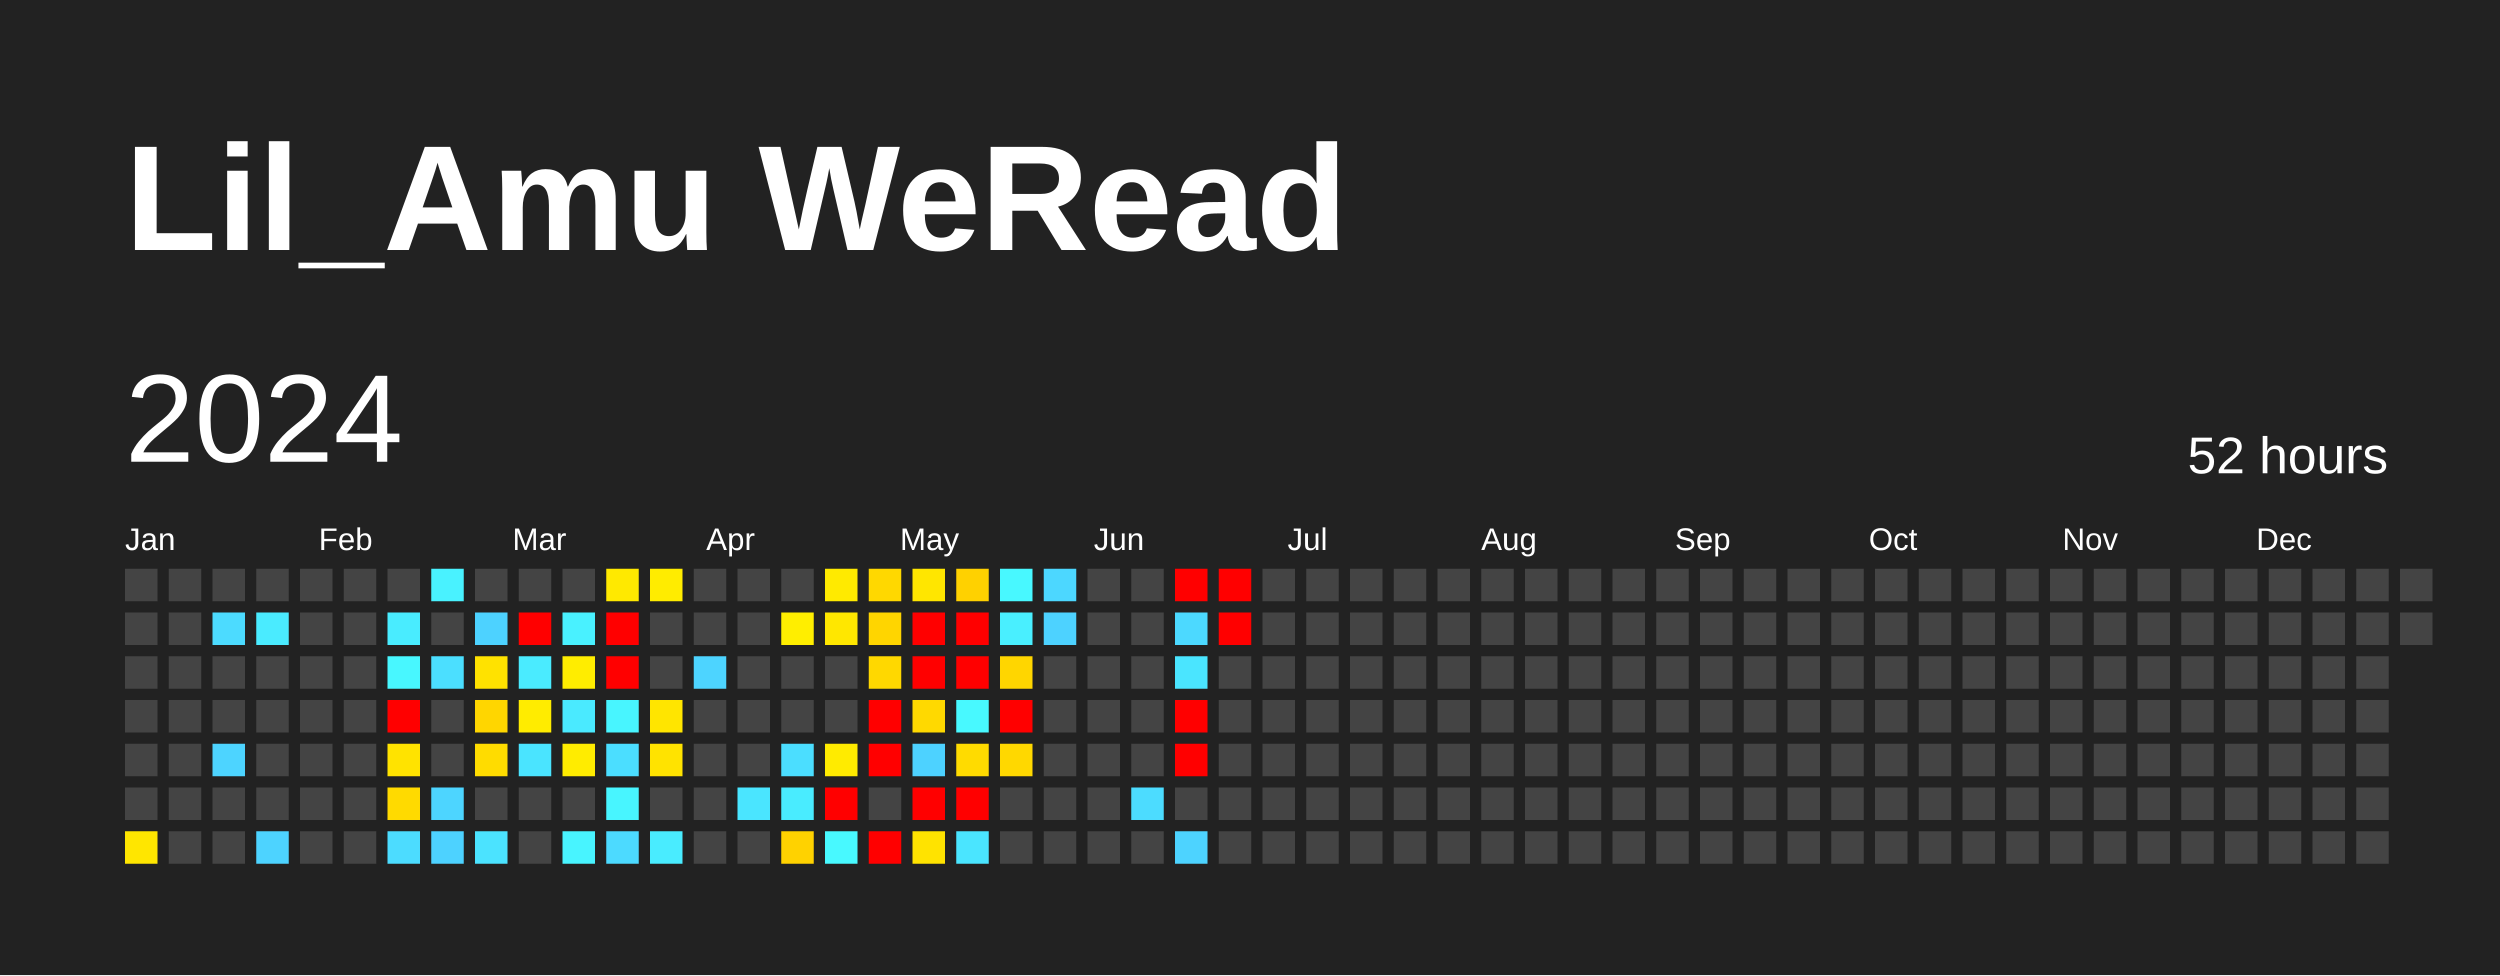
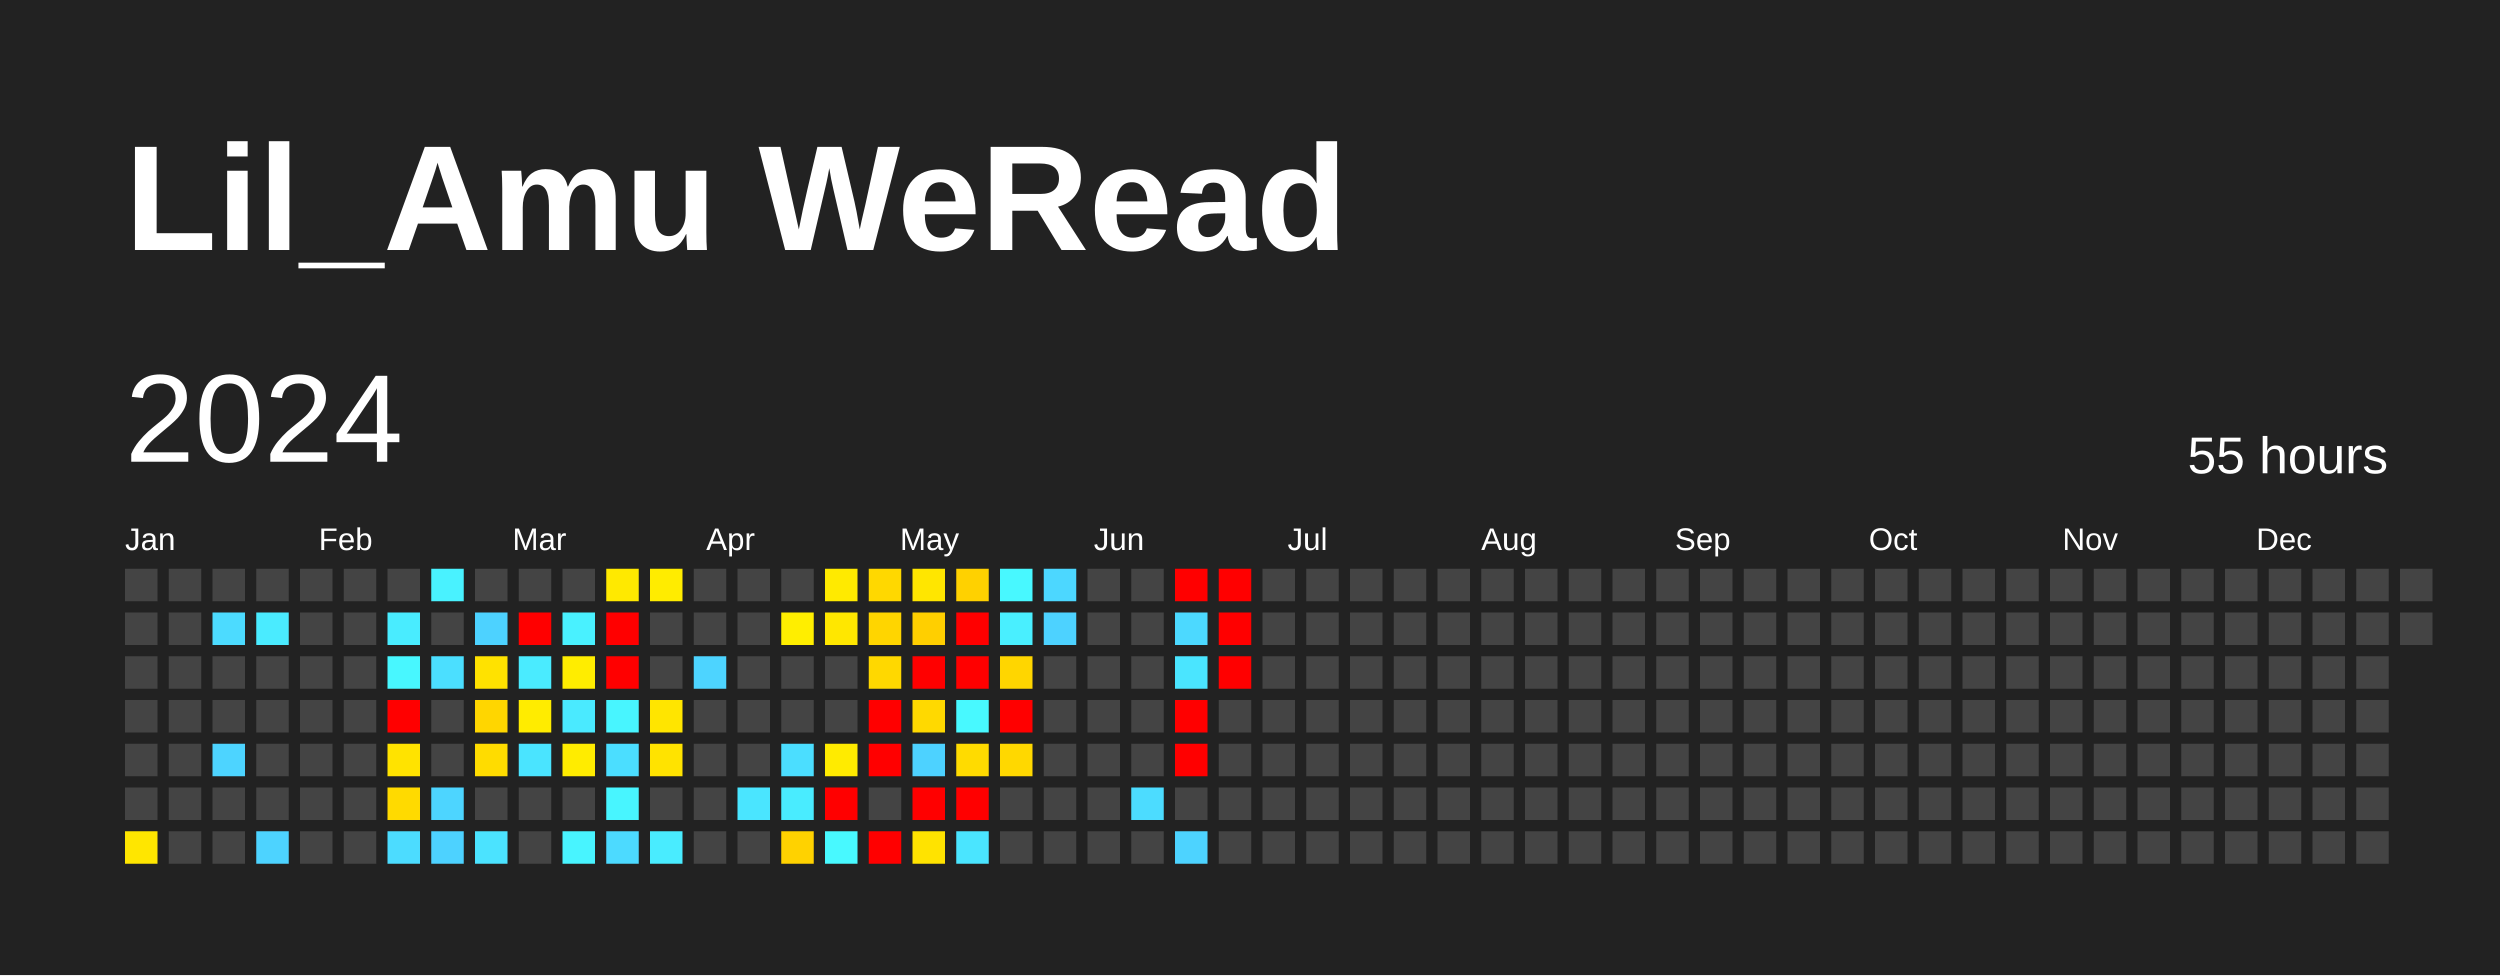
<svg xmlns="http://www.w3.org/2000/svg" baseProfile="full" height="78mm" version="1.1" viewBox="0,0,200,78" width="200mm">
  <defs />
  <rect fill="#222222" height="78" width="200" x="0" y="0" />
  <text fill="#FFFFFF" style="font-size:12px; font-family:Arial; font-weight:bold;" x="10" y="20">Lil_Amu WeRead</text>
  <text dominant-baseline="hanging" fill="#FFFFFF" style="font-size:10.0px; font-family:Arial;" x="10" y="30">2024</text>
-   <text dominant-baseline="hanging" fill="#FFFFFF" style="font-size:4.125px; font-family:Arial;" x="175" y="35">52 hours</text>
+   <text dominant-baseline="hanging" fill="#FFFFFF" style="font-size:4.125px; font-family:Arial;" x="175" y="35">55 hours</text>
  <text fill="#FFFFFF" style="font-size:2.5px; font-family:Arial" x="10.0" y="44">Jan</text>
  <text fill="#FFFFFF" style="font-size:2.5px; font-family:Arial" x="25.5" y="44">Feb</text>
  <text fill="#FFFFFF" style="font-size:2.5px; font-family:Arial" x="41.0" y="44">Mar</text>
  <text fill="#FFFFFF" style="font-size:2.5px; font-family:Arial" x="56.5" y="44">Apr</text>
  <text fill="#FFFFFF" style="font-size:2.5px; font-family:Arial" x="72.0" y="44">May</text>
  <text fill="#FFFFFF" style="font-size:2.5px; font-family:Arial" x="87.5" y="44">Jun</text>
  <text fill="#FFFFFF" style="font-size:2.5px; font-family:Arial" x="103.0" y="44">Jul</text>
  <text fill="#FFFFFF" style="font-size:2.5px; font-family:Arial" x="118.5" y="44">Aug</text>
  <text fill="#FFFFFF" style="font-size:2.5px; font-family:Arial" x="134.0" y="44">Sep</text>
  <text fill="#FFFFFF" style="font-size:2.5px; font-family:Arial" x="149.5" y="44">Oct</text>
  <text fill="#FFFFFF" style="font-size:2.5px; font-family:Arial" x="165.0" y="44">Nov</text>
  <text fill="#FFFFFF" style="font-size:2.5px; font-family:Arial" x="180.5" y="44">Dec</text>
  <rect fill="#444444" height="2.6" width="2.6" x="10.0" y="45.5" />
  <rect fill="#444444" height="2.6" width="2.6" x="10.0" y="49.0" />
  <rect fill="#444444" height="2.6" width="2.6" x="10.0" y="52.5" />
  <rect fill="#444444" height="2.6" width="2.6" x="10.0" y="56.0" />
  <rect fill="#444444" height="2.6" width="2.6" x="10.0" y="59.5" />
  <rect fill="#444444" height="2.6" width="2.6" x="10.0" y="63.0" />
  <rect fill="#ffe600" height="2.6" width="2.6" x="10.0" y="66.5" />
  <rect fill="#444444" height="2.6" width="2.6" x="13.5" y="45.5" />
  <rect fill="#444444" height="2.6" width="2.6" x="13.5" y="49.0" />
  <rect fill="#444444" height="2.6" width="2.6" x="13.5" y="52.5" />
  <rect fill="#444444" height="2.6" width="2.6" x="13.5" y="56.0" />
  <rect fill="#444444" height="2.6" width="2.6" x="13.5" y="59.5" />
  <rect fill="#444444" height="2.6" width="2.6" x="13.5" y="63.0" />
  <rect fill="#444444" height="2.6" width="2.6" x="13.5" y="66.5" />
  <rect fill="#444444" height="2.6" width="2.6" x="17.0" y="45.5" />
  <rect fill="#4cdbff" height="2.6" width="2.6" x="17.0" y="49.0" />
  <rect fill="#444444" height="2.6" width="2.6" x="17.0" y="52.5" />
  <rect fill="#444444" height="2.6" width="2.6" x="17.0" y="56.0" />
  <rect fill="#4dd4ff" height="2.6" width="2.6" x="17.0" y="59.5" />
  <rect fill="#444444" height="2.6" width="2.6" x="17.0" y="63.0" />
  <rect fill="#444444" height="2.6" width="2.6" x="17.0" y="66.5" />
  <rect fill="#444444" height="2.6" width="2.6" x="20.5" y="45.5" />
  <rect fill="#4aebff" height="2.6" width="2.6" x="20.5" y="49.0" />
  <rect fill="#444444" height="2.6" width="2.6" x="20.5" y="52.5" />
  <rect fill="#444444" height="2.6" width="2.6" x="20.5" y="56.0" />
  <rect fill="#444444" height="2.6" width="2.6" x="20.5" y="59.5" />
  <rect fill="#444444" height="2.6" width="2.6" x="20.5" y="63.0" />
  <rect fill="#4dd3ff" height="2.6" width="2.6" x="20.5" y="66.5" />
  <rect fill="#444444" height="2.6" width="2.6" x="24.0" y="45.5" />
  <rect fill="#444444" height="2.6" width="2.6" x="24.0" y="49.0" />
  <rect fill="#444444" height="2.6" width="2.6" x="24.0" y="52.5" />
  <rect fill="#444444" height="2.6" width="2.6" x="24.0" y="56.0" />
  <rect fill="#444444" height="2.6" width="2.6" x="24.0" y="59.5" />
  <rect fill="#444444" height="2.6" width="2.6" x="24.0" y="63.0" />
  <rect fill="#444444" height="2.6" width="2.6" x="24.0" y="66.5" />
  <rect fill="#444444" height="2.6" width="2.6" x="27.5" y="45.5" />
  <rect fill="#444444" height="2.6" width="2.6" x="27.5" y="49.0" />
  <rect fill="#444444" height="2.6" width="2.6" x="27.5" y="52.5" />
  <rect fill="#444444" height="2.6" width="2.6" x="27.5" y="56.0" />
  <rect fill="#444444" height="2.6" width="2.6" x="27.5" y="59.5" />
  <rect fill="#444444" height="2.6" width="2.6" x="27.5" y="63.0" />
  <rect fill="#444444" height="2.6" width="2.6" x="27.5" y="66.5" />
  <rect fill="#444444" height="2.6" width="2.6" x="31.0" y="45.5" />
  <rect fill="#49ecff" height="2.6" width="2.6" x="31.0" y="49.0" />
  <rect fill="#48f7ff" height="2.6" width="2.6" x="31.0" y="52.5" />
  <rect fill="red" height="2.6" width="2.6" x="31.0" y="56.0" />
  <rect fill="#ffe300" height="2.6" width="2.6" x="31.0" y="59.5" />
  <rect fill="#ffda00" height="2.6" width="2.6" x="31.0" y="63.0" />
  <rect fill="#4cdcff" height="2.6" width="2.6" x="31.0" y="66.5" />
  <rect fill="#49f2ff" height="2.6" width="2.6" x="34.5" y="45.5" />
  <rect fill="#444444" height="2.6" width="2.6" x="34.5" y="49.0" />
  <rect fill="#4bdfff" height="2.6" width="2.6" x="34.5" y="52.5" />
  <rect fill="#444444" height="2.6" width="2.6" x="34.5" y="56.0" />
  <rect fill="#444444" height="2.6" width="2.6" x="34.5" y="59.5" />
  <rect fill="#4dd5ff" height="2.6" width="2.6" x="34.5" y="63.0" />
  <rect fill="#4dd2ff" height="2.6" width="2.6" x="34.5" y="66.5" />
  <rect fill="#444444" height="2.6" width="2.6" x="38.0" y="45.5" />
  <rect fill="#4dd2ff" height="2.6" width="2.6" x="38.0" y="49.0" />
  <rect fill="#ffe200" height="2.6" width="2.6" x="38.0" y="52.5" />
  <rect fill="#ffd600" height="2.6" width="2.6" x="38.0" y="56.0" />
  <rect fill="#ffdc00" height="2.6" width="2.6" x="38.0" y="59.5" />
  <rect fill="#444444" height="2.6" width="2.6" x="38.0" y="63.0" />
  <rect fill="#4be3ff" height="2.6" width="2.6" x="38.0" y="66.5" />
  <rect fill="#444444" height="2.6" width="2.6" x="41.5" y="45.5" />
  <rect fill="red" height="2.6" width="2.6" x="41.5" y="49.0" />
  <rect fill="#4aebff" height="2.6" width="2.6" x="41.5" y="52.5" />
  <rect fill="#ffec00" height="2.6" width="2.6" x="41.5" y="56.0" />
  <rect fill="#4ae4ff" height="2.6" width="2.6" x="41.5" y="59.5" />
  <rect fill="#444444" height="2.6" width="2.6" x="41.5" y="63.0" />
  <rect fill="#444444" height="2.6" width="2.6" x="41.5" y="66.5" />
  <rect fill="#444444" height="2.6" width="2.6" x="45.0" y="45.5" />
  <rect fill="#49f1ff" height="2.6" width="2.6" x="45.0" y="49.0" />
  <rect fill="#ffed00" height="2.6" width="2.6" x="45.0" y="52.5" />
  <rect fill="#4aeaff" height="2.6" width="2.6" x="45.0" y="56.0" />
  <rect fill="#ffec00" height="2.6" width="2.6" x="45.0" y="59.5" />
  <rect fill="#444444" height="2.6" width="2.6" x="45.0" y="63.0" />
  <rect fill="#48f4ff" height="2.6" width="2.6" x="45.0" y="66.5" />
  <rect fill="#ffe900" height="2.6" width="2.6" x="48.5" y="45.5" />
  <rect fill="red" height="2.6" width="2.6" x="48.5" y="49.0" />
  <rect fill="red" height="2.6" width="2.6" x="48.5" y="52.5" />
  <rect fill="#48f5ff" height="2.6" width="2.6" x="48.5" y="56.0" />
  <rect fill="#4bdeff" height="2.6" width="2.6" x="48.5" y="59.5" />
  <rect fill="#48f5ff" height="2.6" width="2.6" x="48.5" y="63.0" />
  <rect fill="#4cdaff" height="2.6" width="2.6" x="48.5" y="66.5" />
  <rect fill="#ffec00" height="2.6" width="2.6" x="52.0" y="45.5" />
  <rect fill="#444444" height="2.6" width="2.6" x="52.0" y="49.0" />
  <rect fill="#444444" height="2.6" width="2.6" x="52.0" y="52.5" />
  <rect fill="#ffe500" height="2.6" width="2.6" x="52.0" y="56.0" />
  <rect fill="#ffe300" height="2.6" width="2.6" x="52.0" y="59.5" />
  <rect fill="#444444" height="2.6" width="2.6" x="52.0" y="63.0" />
  <rect fill="#49ecff" height="2.6" width="2.6" x="52.0" y="66.5" />
  <rect fill="#444444" height="2.6" width="2.6" x="55.5" y="45.5" />
  <rect fill="#444444" height="2.6" width="2.6" x="55.5" y="49.0" />
  <rect fill="#4dd4ff" height="2.6" width="2.6" x="55.5" y="52.5" />
  <rect fill="#444444" height="2.6" width="2.6" x="55.5" y="56.0" />
  <rect fill="#444444" height="2.6" width="2.6" x="55.5" y="59.5" />
  <rect fill="#444444" height="2.6" width="2.6" x="55.5" y="63.0" />
  <rect fill="#444444" height="2.6" width="2.6" x="55.5" y="66.5" />
  <rect fill="#444444" height="2.6" width="2.6" x="59.0" y="45.5" />
  <rect fill="#444444" height="2.6" width="2.6" x="59.0" y="49.0" />
  <rect fill="#444444" height="2.6" width="2.6" x="59.0" y="52.5" />
  <rect fill="#444444" height="2.6" width="2.6" x="59.0" y="56.0" />
  <rect fill="#444444" height="2.6" width="2.6" x="59.0" y="59.5" />
  <rect fill="#4ae5ff" height="2.6" width="2.6" x="59.0" y="63.0" />
  <rect fill="#444444" height="2.6" width="2.6" x="59.0" y="66.5" />
  <rect fill="#444444" height="2.6" width="2.6" x="62.5" y="45.5" />
  <rect fill="#ffee00" height="2.6" width="2.6" x="62.5" y="49.0" />
  <rect fill="#444444" height="2.6" width="2.6" x="62.5" y="52.5" />
  <rect fill="#444444" height="2.6" width="2.6" x="62.5" y="56.0" />
  <rect fill="#4bdeff" height="2.6" width="2.6" x="62.5" y="59.5" />
  <rect fill="#49ecff" height="2.6" width="2.6" x="62.5" y="63.0" />
  <rect fill="#ffd200" height="2.6" width="2.6" x="62.5" y="66.5" />
  <rect fill="#ffea00" height="2.6" width="2.6" x="66.0" y="45.5" />
  <rect fill="#ffe700" height="2.6" width="2.6" x="66.0" y="49.0" />
  <rect fill="#444444" height="2.6" width="2.6" x="66.0" y="52.5" />
  <rect fill="#444444" height="2.6" width="2.6" x="66.0" y="56.0" />
  <rect fill="#ffeb00" height="2.6" width="2.6" x="66.0" y="59.5" />
  <rect fill="red" height="2.6" width="2.6" x="66.0" y="63.0" />
  <rect fill="#48f9ff" height="2.6" width="2.6" x="66.0" y="66.5" />
  <rect fill="#ffd800" height="2.6" width="2.6" x="69.5" y="45.5" />
  <rect fill="#ffd500" height="2.6" width="2.6" x="69.5" y="49.0" />
  <rect fill="#ffd800" height="2.6" width="2.6" x="69.5" y="52.5" />
  <rect fill="red" height="2.6" width="2.6" x="69.5" y="56.0" />
  <rect fill="red" height="2.6" width="2.6" x="69.5" y="59.5" />
  <rect fill="#444444" height="2.6" width="2.6" x="69.5" y="63.0" />
  <rect fill="red" height="2.6" width="2.6" x="69.5" y="66.5" />
  <rect fill="#ffe600" height="2.6" width="2.6" x="73.0" y="45.5" />
-   <rect fill="red" height="2.6" width="2.6" x="73.0" y="49.0" />
+   <rect fill="#ffcf00" height="2.6" width="2.6" x="73.0" y="49.0" />
  <rect fill="red" height="2.6" width="2.6" x="73.0" y="52.5" />
  <rect fill="#ffd900" height="2.6" width="2.6" x="73.0" y="56.0" />
  <rect fill="#4dd2ff" height="2.6" width="2.6" x="73.0" y="59.5" />
  <rect fill="red" height="2.6" width="2.6" x="73.0" y="63.0" />
  <rect fill="#ffe300" height="2.6" width="2.6" x="73.0" y="66.5" />
  <rect fill="#ffd100" height="2.6" width="2.6" x="76.5" y="45.5" />
  <rect fill="red" height="2.6" width="2.6" x="76.5" y="49.0" />
  <rect fill="red" height="2.6" width="2.6" x="76.5" y="52.5" />
  <rect fill="#48f9ff" height="2.6" width="2.6" x="76.5" y="56.0" />
  <rect fill="#ffdb00" height="2.6" width="2.6" x="76.5" y="59.5" />
  <rect fill="red" height="2.6" width="2.6" x="76.5" y="63.0" />
  <rect fill="#4ae5ff" height="2.6" width="2.6" x="76.5" y="66.5" />
  <rect fill="#48f8ff" height="2.6" width="2.6" x="80.0" y="45.5" />
  <rect fill="#49efff" height="2.6" width="2.6" x="80.0" y="49.0" />
  <rect fill="#ffd600" height="2.6" width="2.6" x="80.0" y="52.5" />
  <rect fill="red" height="2.6" width="2.6" x="80.0" y="56.0" />
  <rect fill="#ffd800" height="2.6" width="2.6" x="80.0" y="59.5" />
  <rect fill="#444444" height="2.6" width="2.6" x="80.0" y="63.0" />
  <rect fill="#444444" height="2.6" width="2.6" x="80.0" y="66.5" />
  <rect fill="#4cd7ff" height="2.6" width="2.6" x="83.5" y="45.5" />
  <rect fill="#4dd2ff" height="2.6" width="2.6" x="83.5" y="49.0" />
  <rect fill="#444444" height="2.6" width="2.6" x="83.5" y="52.5" />
  <rect fill="#444444" height="2.6" width="2.6" x="83.5" y="56.0" />
  <rect fill="#444444" height="2.6" width="2.6" x="83.5" y="59.5" />
  <rect fill="#444444" height="2.6" width="2.6" x="83.5" y="63.0" />
  <rect fill="#444444" height="2.6" width="2.6" x="83.5" y="66.5" />
  <rect fill="#444444" height="2.6" width="2.6" x="87.0" y="45.5" />
  <rect fill="#444444" height="2.6" width="2.6" x="87.0" y="49.0" />
  <rect fill="#444444" height="2.6" width="2.6" x="87.0" y="52.5" />
  <rect fill="#444444" height="2.6" width="2.6" x="87.0" y="56.0" />
  <rect fill="#444444" height="2.6" width="2.6" x="87.0" y="59.5" />
  <rect fill="#444444" height="2.6" width="2.6" x="87.0" y="63.0" />
  <rect fill="#444444" height="2.6" width="2.6" x="87.0" y="66.5" />
  <rect fill="#444444" height="2.6" width="2.6" x="90.5" y="45.5" />
  <rect fill="#444444" height="2.6" width="2.6" x="90.5" y="49.0" />
  <rect fill="#444444" height="2.6" width="2.6" x="90.5" y="52.5" />
  <rect fill="#444444" height="2.6" width="2.6" x="90.5" y="56.0" />
  <rect fill="#444444" height="2.6" width="2.6" x="90.5" y="59.5" />
  <rect fill="#4cdcff" height="2.6" width="2.6" x="90.5" y="63.0" />
  <rect fill="#444444" height="2.6" width="2.6" x="90.5" y="66.5" />
  <rect fill="red" height="2.6" width="2.6" x="94.0" y="45.5" />
  <rect fill="#4cd9ff" height="2.6" width="2.6" x="94.0" y="49.0" />
  <rect fill="#4ae5ff" height="2.6" width="2.6" x="94.0" y="52.5" />
  <rect fill="red" height="2.6" width="2.6" x="94.0" y="56.0" />
  <rect fill="red" height="2.6" width="2.6" x="94.0" y="59.5" />
  <rect fill="#444444" height="2.6" width="2.6" x="94.0" y="63.0" />
  <rect fill="#4dd3ff" height="2.6" width="2.6" x="94.0" y="66.5" />
  <rect fill="red" height="2.6" width="2.6" x="97.5" y="45.5" />
  <rect fill="red" height="2.6" width="2.6" x="97.5" y="49.0" />
-   <rect fill="#444444" height="2.6" width="2.6" x="97.5" y="52.5" />
+   <rect fill="red" height="2.6" width="2.6" x="97.5" y="52.5" />
  <rect fill="#444444" height="2.6" width="2.6" x="97.5" y="56.0" />
  <rect fill="#444444" height="2.6" width="2.6" x="97.5" y="59.5" />
  <rect fill="#444444" height="2.6" width="2.6" x="97.5" y="63.0" />
  <rect fill="#444444" height="2.6" width="2.6" x="97.5" y="66.5" />
  <rect fill="#444444" height="2.6" width="2.6" x="101.0" y="45.5" />
  <rect fill="#444444" height="2.6" width="2.6" x="101.0" y="49.0" />
  <rect fill="#444444" height="2.6" width="2.6" x="101.0" y="52.5" />
  <rect fill="#444444" height="2.6" width="2.6" x="101.0" y="56.0" />
  <rect fill="#444444" height="2.6" width="2.6" x="101.0" y="59.5" />
  <rect fill="#444444" height="2.6" width="2.6" x="101.0" y="63.0" />
  <rect fill="#444444" height="2.6" width="2.6" x="101.0" y="66.5" />
  <rect fill="#444444" height="2.6" width="2.6" x="104.5" y="45.5" />
  <rect fill="#444444" height="2.6" width="2.6" x="104.5" y="49.0" />
  <rect fill="#444444" height="2.6" width="2.6" x="104.5" y="52.5" />
  <rect fill="#444444" height="2.6" width="2.6" x="104.5" y="56.0" />
  <rect fill="#444444" height="2.6" width="2.6" x="104.5" y="59.5" />
  <rect fill="#444444" height="2.6" width="2.6" x="104.5" y="63.0" />
  <rect fill="#444444" height="2.6" width="2.6" x="104.5" y="66.5" />
  <rect fill="#444444" height="2.6" width="2.6" x="108.0" y="45.5" />
  <rect fill="#444444" height="2.6" width="2.6" x="108.0" y="49.0" />
  <rect fill="#444444" height="2.6" width="2.6" x="108.0" y="52.5" />
  <rect fill="#444444" height="2.6" width="2.6" x="108.0" y="56.0" />
  <rect fill="#444444" height="2.6" width="2.6" x="108.0" y="59.5" />
  <rect fill="#444444" height="2.6" width="2.6" x="108.0" y="63.0" />
  <rect fill="#444444" height="2.6" width="2.6" x="108.0" y="66.5" />
  <rect fill="#444444" height="2.6" width="2.6" x="111.5" y="45.5" />
  <rect fill="#444444" height="2.6" width="2.6" x="111.5" y="49.0" />
  <rect fill="#444444" height="2.6" width="2.6" x="111.5" y="52.5" />
  <rect fill="#444444" height="2.6" width="2.6" x="111.5" y="56.0" />
  <rect fill="#444444" height="2.6" width="2.6" x="111.5" y="59.5" />
  <rect fill="#444444" height="2.6" width="2.6" x="111.5" y="63.0" />
  <rect fill="#444444" height="2.6" width="2.6" x="111.5" y="66.5" />
  <rect fill="#444444" height="2.6" width="2.6" x="115.0" y="45.5" />
  <rect fill="#444444" height="2.6" width="2.6" x="115.0" y="49.0" />
  <rect fill="#444444" height="2.6" width="2.6" x="115.0" y="52.5" />
  <rect fill="#444444" height="2.6" width="2.6" x="115.0" y="56.0" />
  <rect fill="#444444" height="2.6" width="2.6" x="115.0" y="59.5" />
  <rect fill="#444444" height="2.6" width="2.6" x="115.0" y="63.0" />
  <rect fill="#444444" height="2.6" width="2.6" x="115.0" y="66.5" />
  <rect fill="#444444" height="2.6" width="2.6" x="118.5" y="45.5" />
  <rect fill="#444444" height="2.6" width="2.6" x="118.5" y="49.0" />
  <rect fill="#444444" height="2.6" width="2.6" x="118.5" y="52.5" />
  <rect fill="#444444" height="2.6" width="2.6" x="118.5" y="56.0" />
  <rect fill="#444444" height="2.6" width="2.6" x="118.5" y="59.5" />
  <rect fill="#444444" height="2.6" width="2.6" x="118.5" y="63.0" />
  <rect fill="#444444" height="2.6" width="2.6" x="118.5" y="66.5" />
  <rect fill="#444444" height="2.6" width="2.6" x="122.0" y="45.5" />
  <rect fill="#444444" height="2.6" width="2.6" x="122.0" y="49.0" />
  <rect fill="#444444" height="2.6" width="2.6" x="122.0" y="52.5" />
  <rect fill="#444444" height="2.6" width="2.6" x="122.0" y="56.0" />
  <rect fill="#444444" height="2.6" width="2.6" x="122.0" y="59.5" />
  <rect fill="#444444" height="2.6" width="2.6" x="122.0" y="63.0" />
  <rect fill="#444444" height="2.6" width="2.6" x="122.0" y="66.5" />
  <rect fill="#444444" height="2.6" width="2.6" x="125.5" y="45.5" />
  <rect fill="#444444" height="2.6" width="2.6" x="125.5" y="49.0" />
  <rect fill="#444444" height="2.6" width="2.6" x="125.5" y="52.5" />
  <rect fill="#444444" height="2.6" width="2.6" x="125.5" y="56.0" />
  <rect fill="#444444" height="2.6" width="2.6" x="125.5" y="59.5" />
  <rect fill="#444444" height="2.6" width="2.6" x="125.5" y="63.0" />
  <rect fill="#444444" height="2.6" width="2.6" x="125.5" y="66.5" />
  <rect fill="#444444" height="2.6" width="2.6" x="129.0" y="45.5" />
  <rect fill="#444444" height="2.6" width="2.6" x="129.0" y="49.0" />
  <rect fill="#444444" height="2.6" width="2.6" x="129.0" y="52.5" />
  <rect fill="#444444" height="2.6" width="2.6" x="129.0" y="56.0" />
  <rect fill="#444444" height="2.6" width="2.6" x="129.0" y="59.5" />
  <rect fill="#444444" height="2.6" width="2.6" x="129.0" y="63.0" />
  <rect fill="#444444" height="2.6" width="2.6" x="129.0" y="66.5" />
  <rect fill="#444444" height="2.6" width="2.6" x="132.5" y="45.5" />
  <rect fill="#444444" height="2.6" width="2.6" x="132.5" y="49.0" />
  <rect fill="#444444" height="2.6" width="2.6" x="132.5" y="52.5" />
  <rect fill="#444444" height="2.6" width="2.6" x="132.5" y="56.0" />
  <rect fill="#444444" height="2.6" width="2.6" x="132.5" y="59.5" />
  <rect fill="#444444" height="2.6" width="2.6" x="132.5" y="63.0" />
  <rect fill="#444444" height="2.6" width="2.6" x="132.5" y="66.5" />
  <rect fill="#444444" height="2.6" width="2.6" x="136.0" y="45.5" />
  <rect fill="#444444" height="2.6" width="2.6" x="136.0" y="49.0" />
  <rect fill="#444444" height="2.6" width="2.6" x="136.0" y="52.5" />
  <rect fill="#444444" height="2.6" width="2.6" x="136.0" y="56.0" />
  <rect fill="#444444" height="2.6" width="2.6" x="136.0" y="59.5" />
  <rect fill="#444444" height="2.6" width="2.6" x="136.0" y="63.0" />
  <rect fill="#444444" height="2.6" width="2.6" x="136.0" y="66.5" />
  <rect fill="#444444" height="2.6" width="2.6" x="139.5" y="45.5" />
  <rect fill="#444444" height="2.6" width="2.6" x="139.5" y="49.0" />
  <rect fill="#444444" height="2.6" width="2.6" x="139.5" y="52.5" />
  <rect fill="#444444" height="2.6" width="2.6" x="139.5" y="56.0" />
  <rect fill="#444444" height="2.6" width="2.6" x="139.5" y="59.5" />
  <rect fill="#444444" height="2.6" width="2.6" x="139.5" y="63.0" />
  <rect fill="#444444" height="2.6" width="2.6" x="139.5" y="66.5" />
  <rect fill="#444444" height="2.6" width="2.6" x="143.0" y="45.5" />
  <rect fill="#444444" height="2.6" width="2.6" x="143.0" y="49.0" />
  <rect fill="#444444" height="2.6" width="2.6" x="143.0" y="52.5" />
  <rect fill="#444444" height="2.6" width="2.6" x="143.0" y="56.0" />
  <rect fill="#444444" height="2.6" width="2.6" x="143.0" y="59.5" />
  <rect fill="#444444" height="2.6" width="2.6" x="143.0" y="63.0" />
  <rect fill="#444444" height="2.6" width="2.6" x="143.0" y="66.5" />
  <rect fill="#444444" height="2.6" width="2.6" x="146.5" y="45.5" />
  <rect fill="#444444" height="2.6" width="2.6" x="146.5" y="49.0" />
  <rect fill="#444444" height="2.6" width="2.6" x="146.5" y="52.5" />
  <rect fill="#444444" height="2.6" width="2.6" x="146.5" y="56.0" />
  <rect fill="#444444" height="2.6" width="2.6" x="146.5" y="59.5" />
  <rect fill="#444444" height="2.6" width="2.6" x="146.5" y="63.0" />
  <rect fill="#444444" height="2.6" width="2.6" x="146.5" y="66.5" />
  <rect fill="#444444" height="2.6" width="2.6" x="150.0" y="45.5" />
  <rect fill="#444444" height="2.6" width="2.6" x="150.0" y="49.0" />
  <rect fill="#444444" height="2.6" width="2.6" x="150.0" y="52.5" />
  <rect fill="#444444" height="2.6" width="2.6" x="150.0" y="56.0" />
  <rect fill="#444444" height="2.6" width="2.6" x="150.0" y="59.5" />
  <rect fill="#444444" height="2.6" width="2.6" x="150.0" y="63.0" />
  <rect fill="#444444" height="2.6" width="2.6" x="150.0" y="66.5" />
  <rect fill="#444444" height="2.6" width="2.6" x="153.5" y="45.5" />
  <rect fill="#444444" height="2.6" width="2.6" x="153.5" y="49.0" />
  <rect fill="#444444" height="2.6" width="2.6" x="153.5" y="52.5" />
  <rect fill="#444444" height="2.6" width="2.6" x="153.5" y="56.0" />
  <rect fill="#444444" height="2.6" width="2.6" x="153.5" y="59.5" />
  <rect fill="#444444" height="2.6" width="2.6" x="153.5" y="63.0" />
  <rect fill="#444444" height="2.6" width="2.6" x="153.5" y="66.5" />
  <rect fill="#444444" height="2.6" width="2.6" x="157.0" y="45.5" />
  <rect fill="#444444" height="2.6" width="2.6" x="157.0" y="49.0" />
  <rect fill="#444444" height="2.6" width="2.6" x="157.0" y="52.5" />
  <rect fill="#444444" height="2.6" width="2.6" x="157.0" y="56.0" />
  <rect fill="#444444" height="2.6" width="2.6" x="157.0" y="59.5" />
  <rect fill="#444444" height="2.6" width="2.6" x="157.0" y="63.0" />
  <rect fill="#444444" height="2.6" width="2.6" x="157.0" y="66.5" />
  <rect fill="#444444" height="2.6" width="2.6" x="160.5" y="45.5" />
  <rect fill="#444444" height="2.6" width="2.6" x="160.5" y="49.0" />
  <rect fill="#444444" height="2.6" width="2.6" x="160.5" y="52.5" />
  <rect fill="#444444" height="2.6" width="2.6" x="160.5" y="56.0" />
  <rect fill="#444444" height="2.6" width="2.6" x="160.5" y="59.5" />
  <rect fill="#444444" height="2.6" width="2.6" x="160.5" y="63.0" />
  <rect fill="#444444" height="2.6" width="2.6" x="160.5" y="66.5" />
  <rect fill="#444444" height="2.6" width="2.6" x="164.0" y="45.5" />
  <rect fill="#444444" height="2.6" width="2.6" x="164.0" y="49.0" />
  <rect fill="#444444" height="2.6" width="2.6" x="164.0" y="52.5" />
  <rect fill="#444444" height="2.6" width="2.6" x="164.0" y="56.0" />
  <rect fill="#444444" height="2.6" width="2.6" x="164.0" y="59.5" />
  <rect fill="#444444" height="2.6" width="2.6" x="164.0" y="63.0" />
  <rect fill="#444444" height="2.6" width="2.6" x="164.0" y="66.5" />
  <rect fill="#444444" height="2.6" width="2.6" x="167.5" y="45.5" />
  <rect fill="#444444" height="2.6" width="2.6" x="167.5" y="49.0" />
  <rect fill="#444444" height="2.6" width="2.6" x="167.5" y="52.5" />
  <rect fill="#444444" height="2.6" width="2.6" x="167.5" y="56.0" />
  <rect fill="#444444" height="2.6" width="2.6" x="167.5" y="59.5" />
  <rect fill="#444444" height="2.6" width="2.6" x="167.5" y="63.0" />
  <rect fill="#444444" height="2.6" width="2.6" x="167.5" y="66.5" />
  <rect fill="#444444" height="2.6" width="2.6" x="171.0" y="45.5" />
  <rect fill="#444444" height="2.6" width="2.6" x="171.0" y="49.0" />
  <rect fill="#444444" height="2.6" width="2.6" x="171.0" y="52.5" />
  <rect fill="#444444" height="2.6" width="2.6" x="171.0" y="56.0" />
  <rect fill="#444444" height="2.6" width="2.6" x="171.0" y="59.5" />
  <rect fill="#444444" height="2.6" width="2.6" x="171.0" y="63.0" />
  <rect fill="#444444" height="2.6" width="2.6" x="171.0" y="66.5" />
  <rect fill="#444444" height="2.6" width="2.6" x="174.5" y="45.5" />
  <rect fill="#444444" height="2.6" width="2.6" x="174.5" y="49.0" />
  <rect fill="#444444" height="2.6" width="2.6" x="174.5" y="52.5" />
  <rect fill="#444444" height="2.6" width="2.6" x="174.5" y="56.0" />
  <rect fill="#444444" height="2.6" width="2.6" x="174.5" y="59.5" />
  <rect fill="#444444" height="2.6" width="2.6" x="174.5" y="63.0" />
  <rect fill="#444444" height="2.6" width="2.6" x="174.5" y="66.5" />
  <rect fill="#444444" height="2.6" width="2.6" x="178.0" y="45.5" />
  <rect fill="#444444" height="2.6" width="2.6" x="178.0" y="49.0" />
  <rect fill="#444444" height="2.6" width="2.6" x="178.0" y="52.5" />
  <rect fill="#444444" height="2.6" width="2.6" x="178.0" y="56.0" />
  <rect fill="#444444" height="2.6" width="2.6" x="178.0" y="59.5" />
  <rect fill="#444444" height="2.6" width="2.6" x="178.0" y="63.0" />
  <rect fill="#444444" height="2.6" width="2.6" x="178.0" y="66.5" />
  <rect fill="#444444" height="2.6" width="2.6" x="181.5" y="45.5" />
  <rect fill="#444444" height="2.6" width="2.6" x="181.5" y="49.0" />
  <rect fill="#444444" height="2.6" width="2.6" x="181.5" y="52.5" />
  <rect fill="#444444" height="2.6" width="2.6" x="181.5" y="56.0" />
  <rect fill="#444444" height="2.6" width="2.6" x="181.5" y="59.5" />
  <rect fill="#444444" height="2.6" width="2.6" x="181.5" y="63.0" />
  <rect fill="#444444" height="2.6" width="2.6" x="181.5" y="66.5" />
  <rect fill="#444444" height="2.6" width="2.6" x="185.0" y="45.5" />
  <rect fill="#444444" height="2.6" width="2.6" x="185.0" y="49.0" />
  <rect fill="#444444" height="2.6" width="2.6" x="185.0" y="52.5" />
  <rect fill="#444444" height="2.6" width="2.6" x="185.0" y="56.0" />
  <rect fill="#444444" height="2.6" width="2.6" x="185.0" y="59.5" />
  <rect fill="#444444" height="2.6" width="2.6" x="185.0" y="63.0" />
  <rect fill="#444444" height="2.6" width="2.6" x="185.0" y="66.5" />
  <rect fill="#444444" height="2.6" width="2.6" x="188.5" y="45.5" />
  <rect fill="#444444" height="2.6" width="2.6" x="188.5" y="49.0" />
  <rect fill="#444444" height="2.6" width="2.6" x="188.5" y="52.5" />
  <rect fill="#444444" height="2.6" width="2.6" x="188.5" y="56.0" />
  <rect fill="#444444" height="2.6" width="2.6" x="188.5" y="59.5" />
  <rect fill="#444444" height="2.6" width="2.6" x="188.5" y="63.0" />
  <rect fill="#444444" height="2.6" width="2.6" x="188.5" y="66.5" />
  <rect fill="#444444" height="2.6" width="2.6" x="192.0" y="45.5" />
  <rect fill="#444444" height="2.6" width="2.6" x="192.0" y="49.0" />
</svg>
